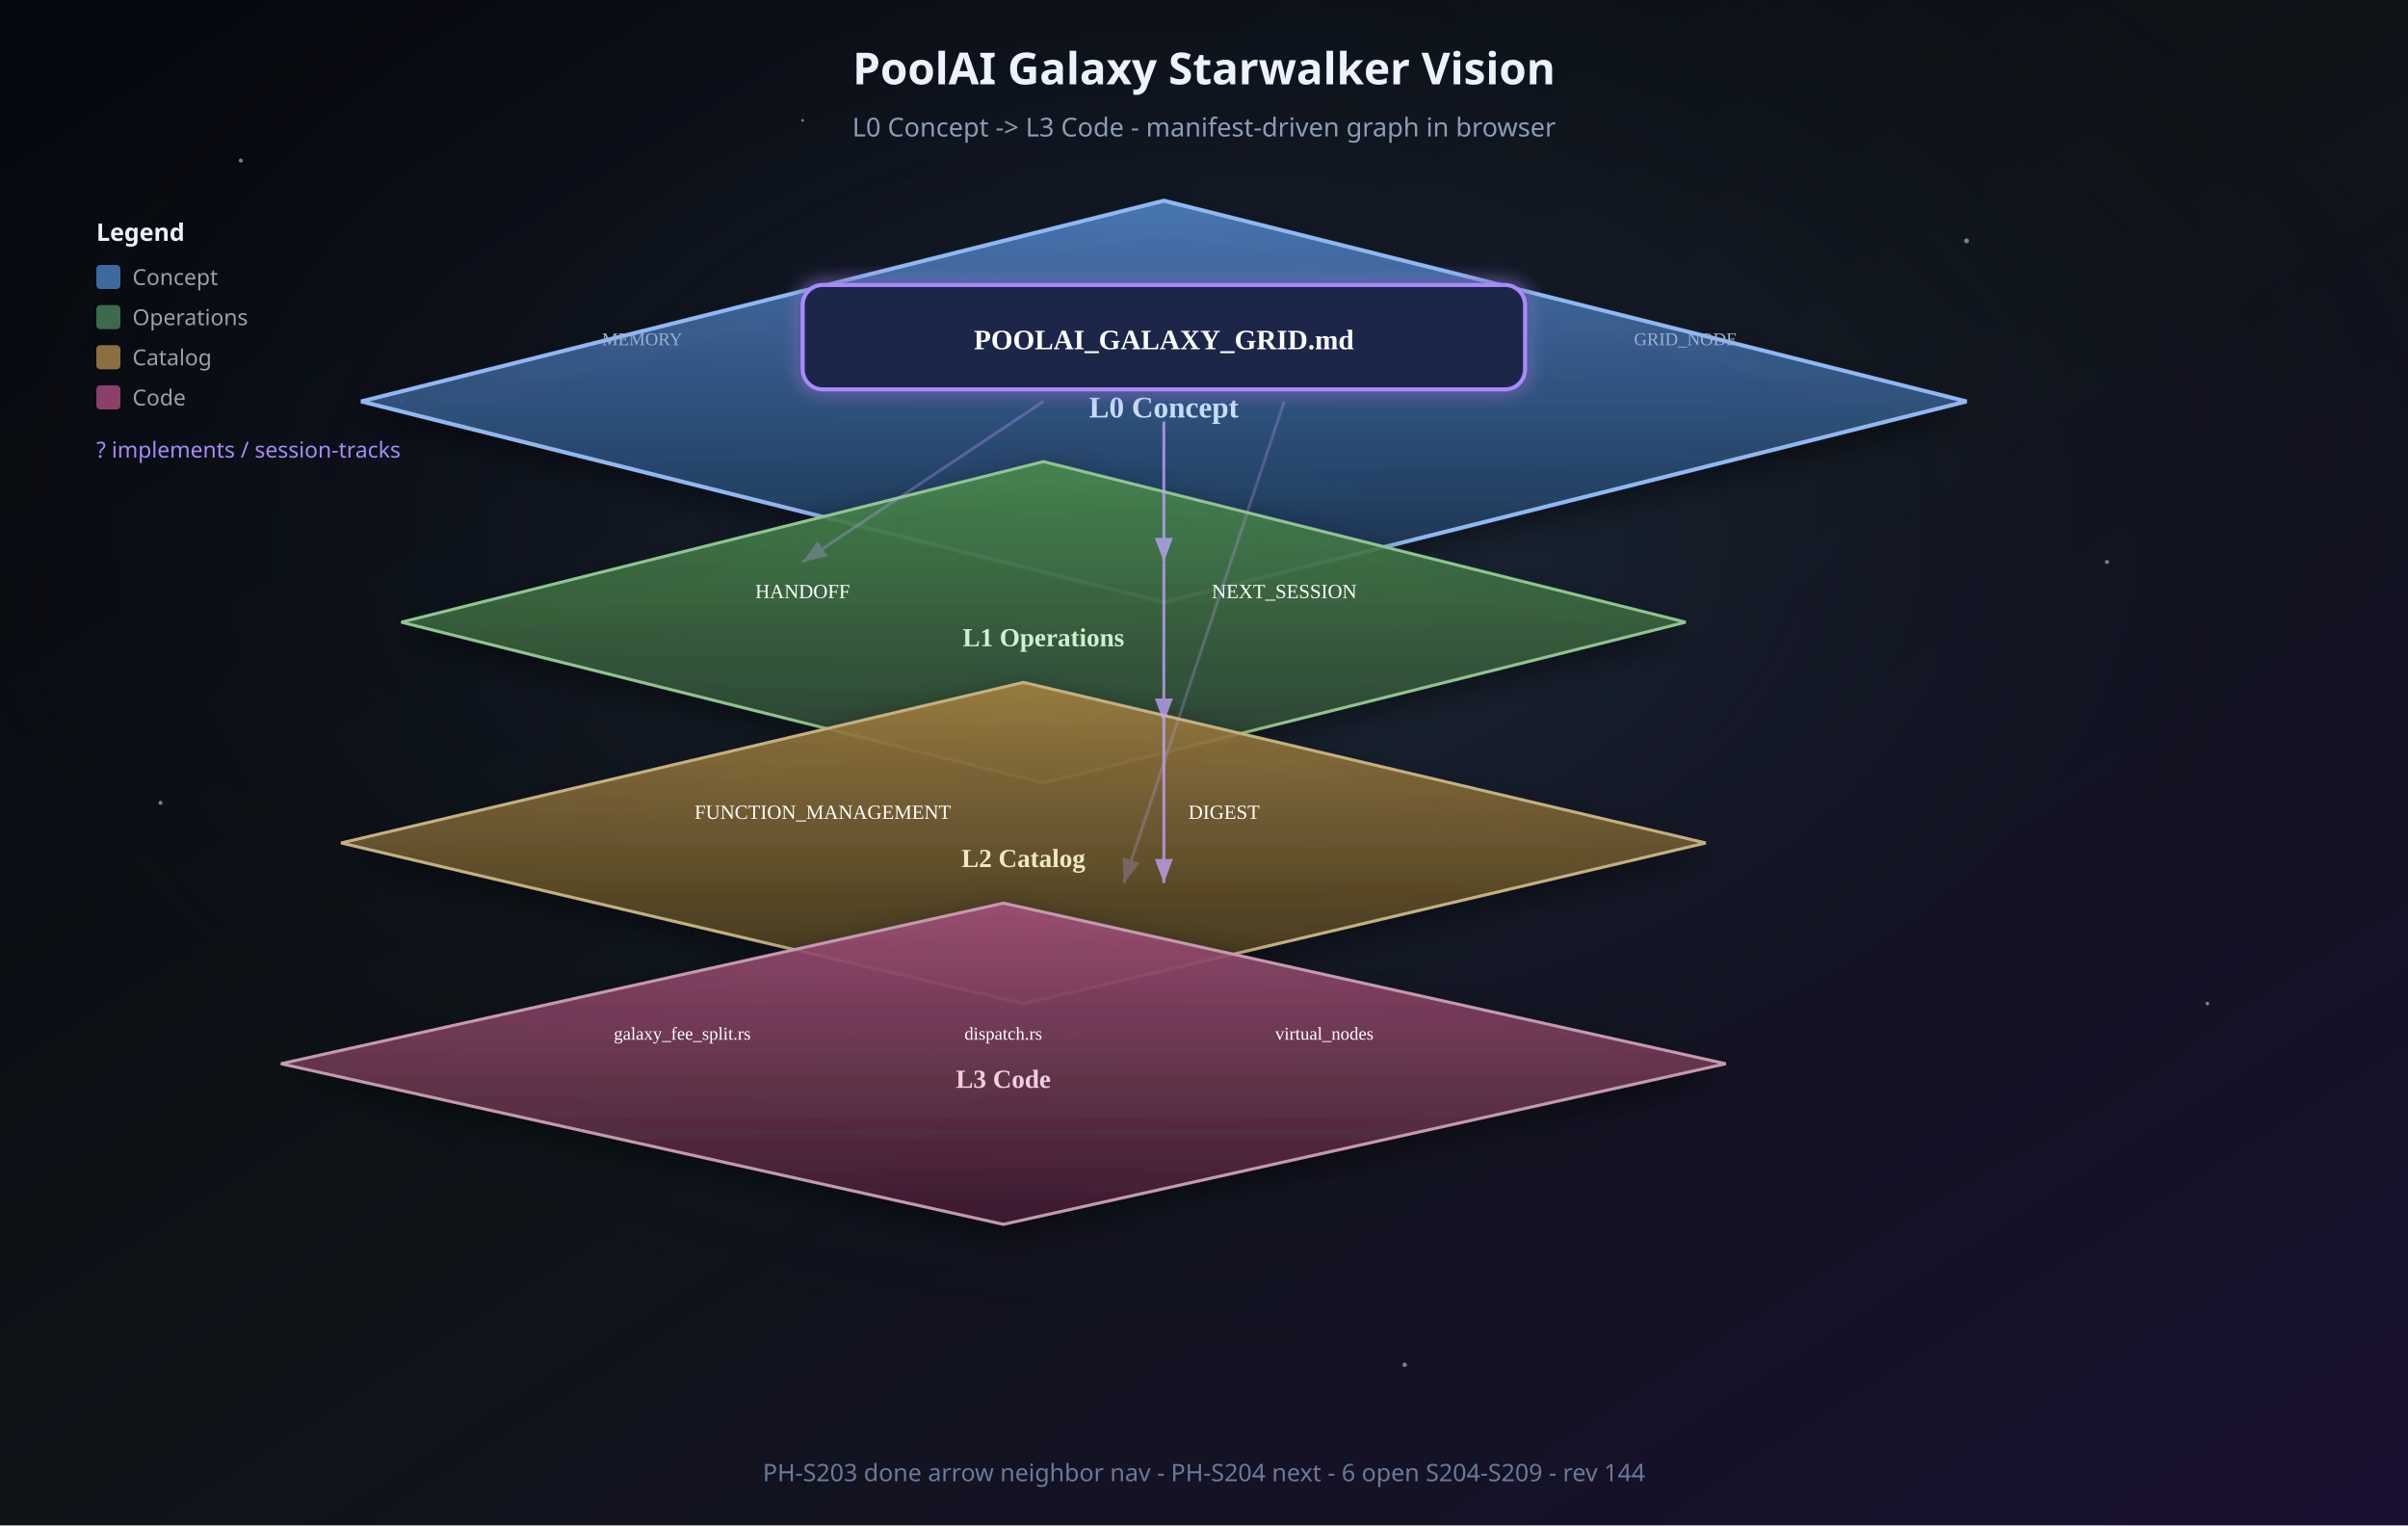
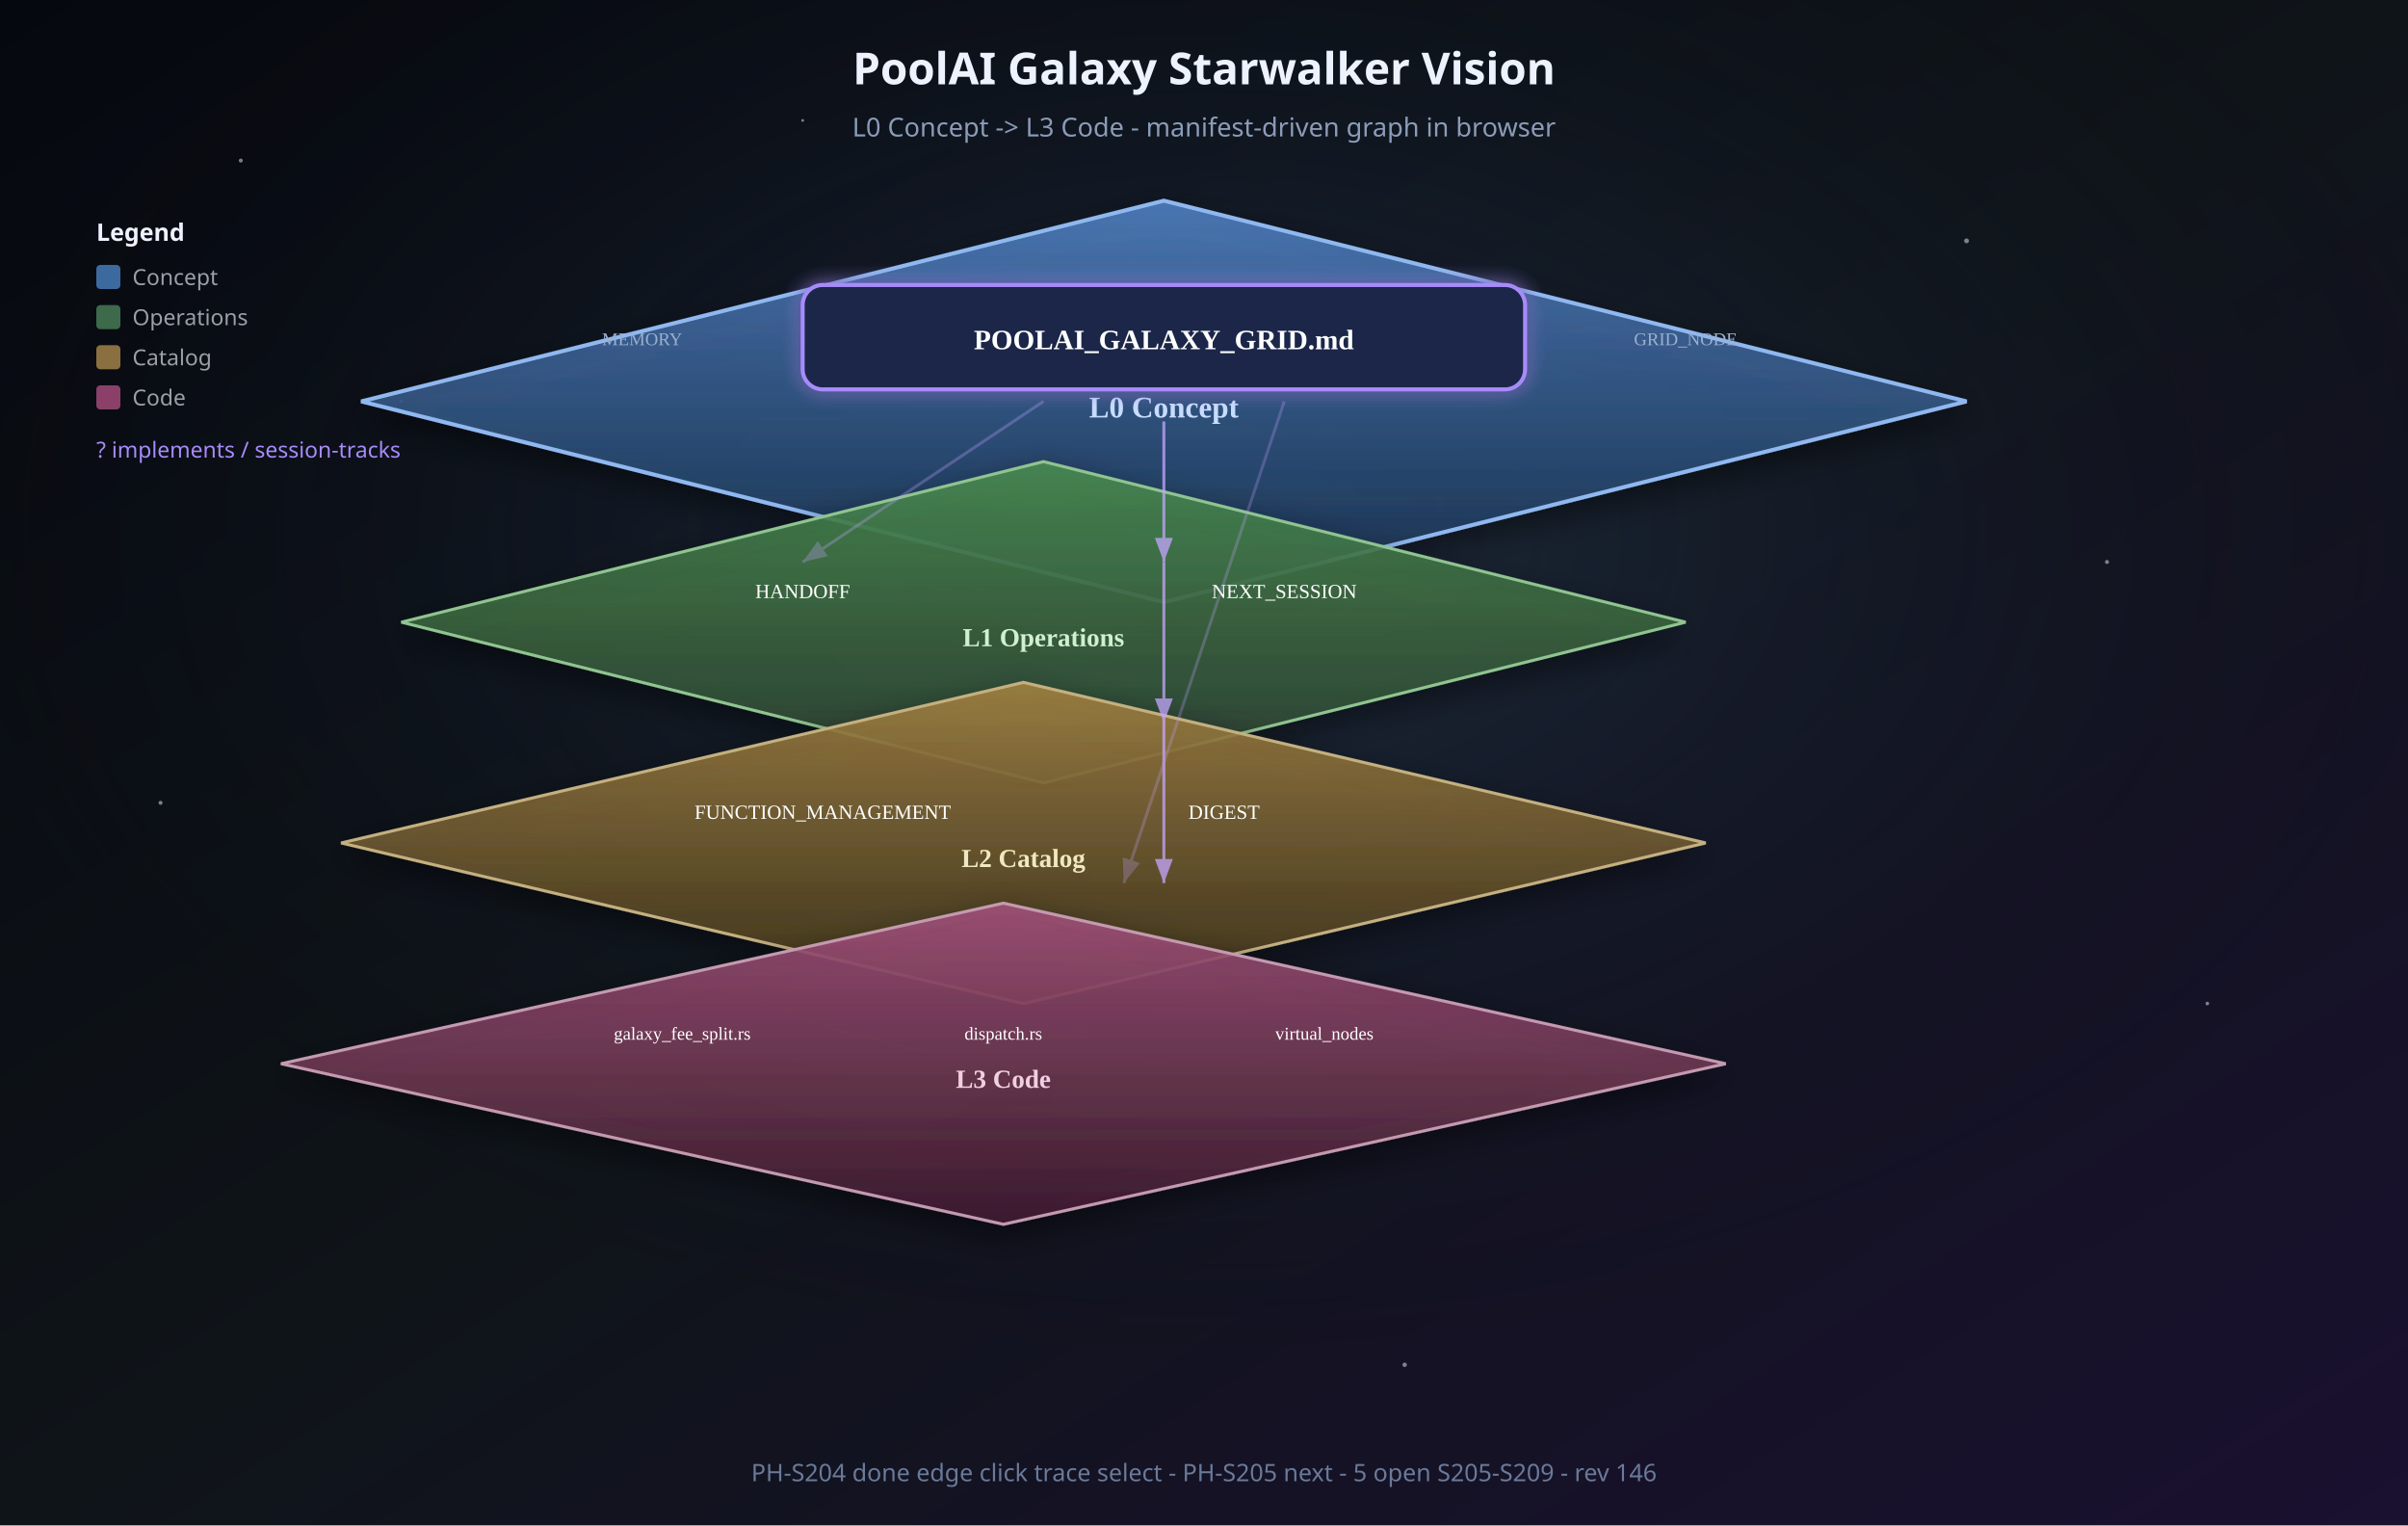
<svg xmlns="http://www.w3.org/2000/svg" viewBox="0 0 1200 760" role="img" aria-labelledby="title desc">
  <defs>
    <linearGradient id="bg" x1="0%" y1="0%" x2="100%" y2="100%">
      <stop offset="0%" stop-color="#06080f" />
      <stop offset="50%" stop-color="#0f1419" />
      <stop offset="100%" stop-color="#1a1030" />
    </linearGradient>
    <radialGradient id="nebula" cx="50%" cy="35%" r="55%">
      <stop offset="0%" stop-color="#3d5a8a" stop-opacity="0.35" />
      <stop offset="100%" stop-color="#06080f" stop-opacity="0" />
    </radialGradient>
    <linearGradient id="planeL0" x1="0%" y1="0%" x2="0%" y2="100%">
      <stop offset="0%" stop-color="#4a7ab8" stop-opacity="0.95" />
      <stop offset="100%" stop-color="#1e3350" stop-opacity="0.85" />
    </linearGradient>
    <linearGradient id="planeL1" x1="0%" y1="0%" x2="0%" y2="100%">
      <stop offset="0%" stop-color="#4a8a50" stop-opacity="0.9" />
      <stop offset="100%" stop-color="#2a4030" stop-opacity="0.85" />
    </linearGradient>
    <linearGradient id="planeL2" x1="0%" y1="0%" x2="0%" y2="100%">
      <stop offset="0%" stop-color="#a08040" stop-opacity="0.9" />
      <stop offset="100%" stop-color="#403520" stop-opacity="0.85" />
    </linearGradient>
    <linearGradient id="planeL3" x1="0%" y1="0%" x2="0%" y2="100%">
      <stop offset="0%" stop-color="#a05078" stop-opacity="0.9" />
      <stop offset="100%" stop-color="#402030" stop-opacity="0.85" />
    </linearGradient>
    <filter id="shadow" x="-30%" y="-30%" width="160%" height="160%">
      <feDropShadow dx="0" dy="6" stdDeviation="8" flood-color="#000" flood-opacity="0.5" />
    </filter>
    <filter id="glow" x="-50%" y="-50%" width="200%" height="200%">
      <feGaussianBlur stdDeviation="4" result="b" />
      <feMerge>
        <feMergeNode in="b" />
        <feMergeNode in="SourceGraphic" />
      </feMerge>
    </filter>
    <marker id="arrow" markerWidth="10" markerHeight="10" refX="8" refY="3" orient="auto">
      <path d="M0,0 L8,3 L0,6 Z" fill="#c4a5ff" />
    </marker>
  </defs>
  <rect width="1200" height="760" fill="url(#bg)" />
  <rect width="1200" height="760" fill="url(#nebula)" />
  <g fill="#e8f0ff" opacity="0.5">
    <circle cx="120" cy="80" r="1" />
    <circle cx="980" cy="120" r="1.2" />
    <circle cx="200" cy="200" r="0.8" />
    <circle cx="1050" cy="280" r="1" />
    <circle cx="80" cy="400" r="1" />
    <circle cx="1100" cy="500" r="0.9" />
    <circle cx="400" cy="60" r="0.7" />
    <circle cx="700" cy="680" r="1.1" />
  </g>
  <text x="600" y="42" text-anchor="middle" fill="#eef2ff" font-family="Segoe UI, system-ui, sans-serif" font-size="22" font-weight="600">PoolAI Galaxy Starwalker Vision</text>
  <text x="600" y="68" text-anchor="middle" fill="#8b9cb8" font-family="Segoe UI, system-ui, sans-serif" font-size="13">L0 Concept -&gt; L3 Code - manifest-driven graph in browser</text>
  <g transform="translate(180, 100)" filter="url(#shadow)">
    <path d="M0 100 L400 0 L800 100 L400 200 Z" fill="url(#planeL0)" stroke="#90b8f0" stroke-width="2" />
    <text x="400" y="108" text-anchor="middle" fill="#c8dcff" font-size="15" font-weight="700">L0 Concept</text>
    <g filter="url(#glow)">
      <rect x="220" y="42" width="360" height="52" rx="10" fill="#1a2848" stroke="#a78bfa" stroke-width="2" />
      <text x="400" y="74" text-anchor="middle" fill="#fff" font-size="14" font-weight="700">POOLAI_GALAXY_GRID.md</text>
    </g>
    <text x="140" y="72" text-anchor="middle" fill="#9ab0d0" font-size="9">MEMORY</text>
    <text x="660" y="72" text-anchor="middle" fill="#9ab0d0" font-size="9">GRID_NODE</text>
  </g>
  <g transform="translate(200, 230)" filter="url(#shadow)">
    <path d="M0 80 L320 0 L640 80 L320 160 Z" fill="url(#planeL1)" stroke="#90c490" stroke-width="1.5" />
    <text x="320" y="92" text-anchor="middle" fill="#d0f0d0" font-size="13" font-weight="600">L1 Operations</text>
    <text x="200" y="68" text-anchor="middle" fill="#fff" font-size="10">HANDOFF</text>
    <text x="440" y="68" text-anchor="middle" fill="#fff" font-size="10">NEXT_SESSION</text>
  </g>
  <g transform="translate(170, 340)" filter="url(#shadow)">
    <path d="M0 80 L340 0 L680 80 L340 160 Z" fill="url(#planeL2)" stroke="#c4b080" stroke-width="1.5" />
    <text x="340" y="92" text-anchor="middle" fill="#f0e8c0" font-size="13" font-weight="600">L2 Catalog</text>
    <text x="240" y="68" text-anchor="middle" fill="#fff" font-size="10">FUNCTION_MANAGEMENT</text>
    <text x="440" y="68" text-anchor="middle" fill="#fff" font-size="10">DIGEST</text>
  </g>
  <g transform="translate(140, 450)" filter="url(#shadow)">
    <path d="M0 80 L360 0 L720 80 L360 160 Z" fill="url(#planeL3)" stroke="#c49ab0" stroke-width="1.5" />
    <text x="360" y="92" text-anchor="middle" fill="#f0d0e0" font-size="13" font-weight="600">L3 Code</text>
    <text x="200" y="68" text-anchor="middle" fill="#fff" font-size="9">galaxy_fee_split.rs</text>
    <text x="360" y="68" text-anchor="middle" fill="#fff" font-size="9">dispatch.rs</text>
    <text x="520" y="68" text-anchor="middle" fill="#fff" font-size="9">virtual_nodes</text>
  </g>
  <g fill="none" stroke="#c4a5ff" stroke-width="1.5" marker-end="url(#arrow)" opacity="0.75">
    <path d="M580 210 L580 280" />
    <path d="M580 280 L580 360" />
    <path d="M580 360 L580 440" />
    <path d="M520 200 L400 280" opacity="0.4" />
    <path d="M640 200 L560 440" opacity="0.35" />
  </g>
  <g transform="translate(48, 120)" font-family="Segoe UI, system-ui, sans-serif" font-size="11">
    <text x="0" y="0" fill="#eef2ff" font-weight="600" font-size="12">Legend</text>
    <rect x="0" y="12" width="12" height="12" rx="2" fill="#3d6a9e" />
    <text x="18" y="22" fill="#9aa0a6">Concept</text>
    <rect x="0" y="32" width="12" height="12" rx="2" fill="#3d6a4a" />
    <text x="18" y="42" fill="#9aa0a6">Operations</text>
    <rect x="0" y="52" width="12" height="12" rx="2" fill="#8a7040" />
    <text x="18" y="62" fill="#9aa0a6">Catalog</text>
    <rect x="0" y="72" width="12" height="12" rx="2" fill="#8a4068" />
    <text x="18" y="82" fill="#9aa0a6">Code</text>
    <text x="0" y="108" fill="#a78bfa">? implements / session-tracks</text>
  </g>
-   <text x="600" y="738" text-anchor="middle" fill="#6a7a9a" font-family="Segoe UI, system-ui, sans-serif" font-size="12">PH-S203 done arrow neighbor nav - PH-S204 next - 6 open S204-S209 - rev 144</text>
+   <text x="600" y="738" text-anchor="middle" fill="#6a7a9a" font-family="Segoe UI, system-ui, sans-serif" font-size="12">PH-S204 done edge click trace select - PH-S205 next - 5 open S205-S209 - rev 146</text>
</svg>
